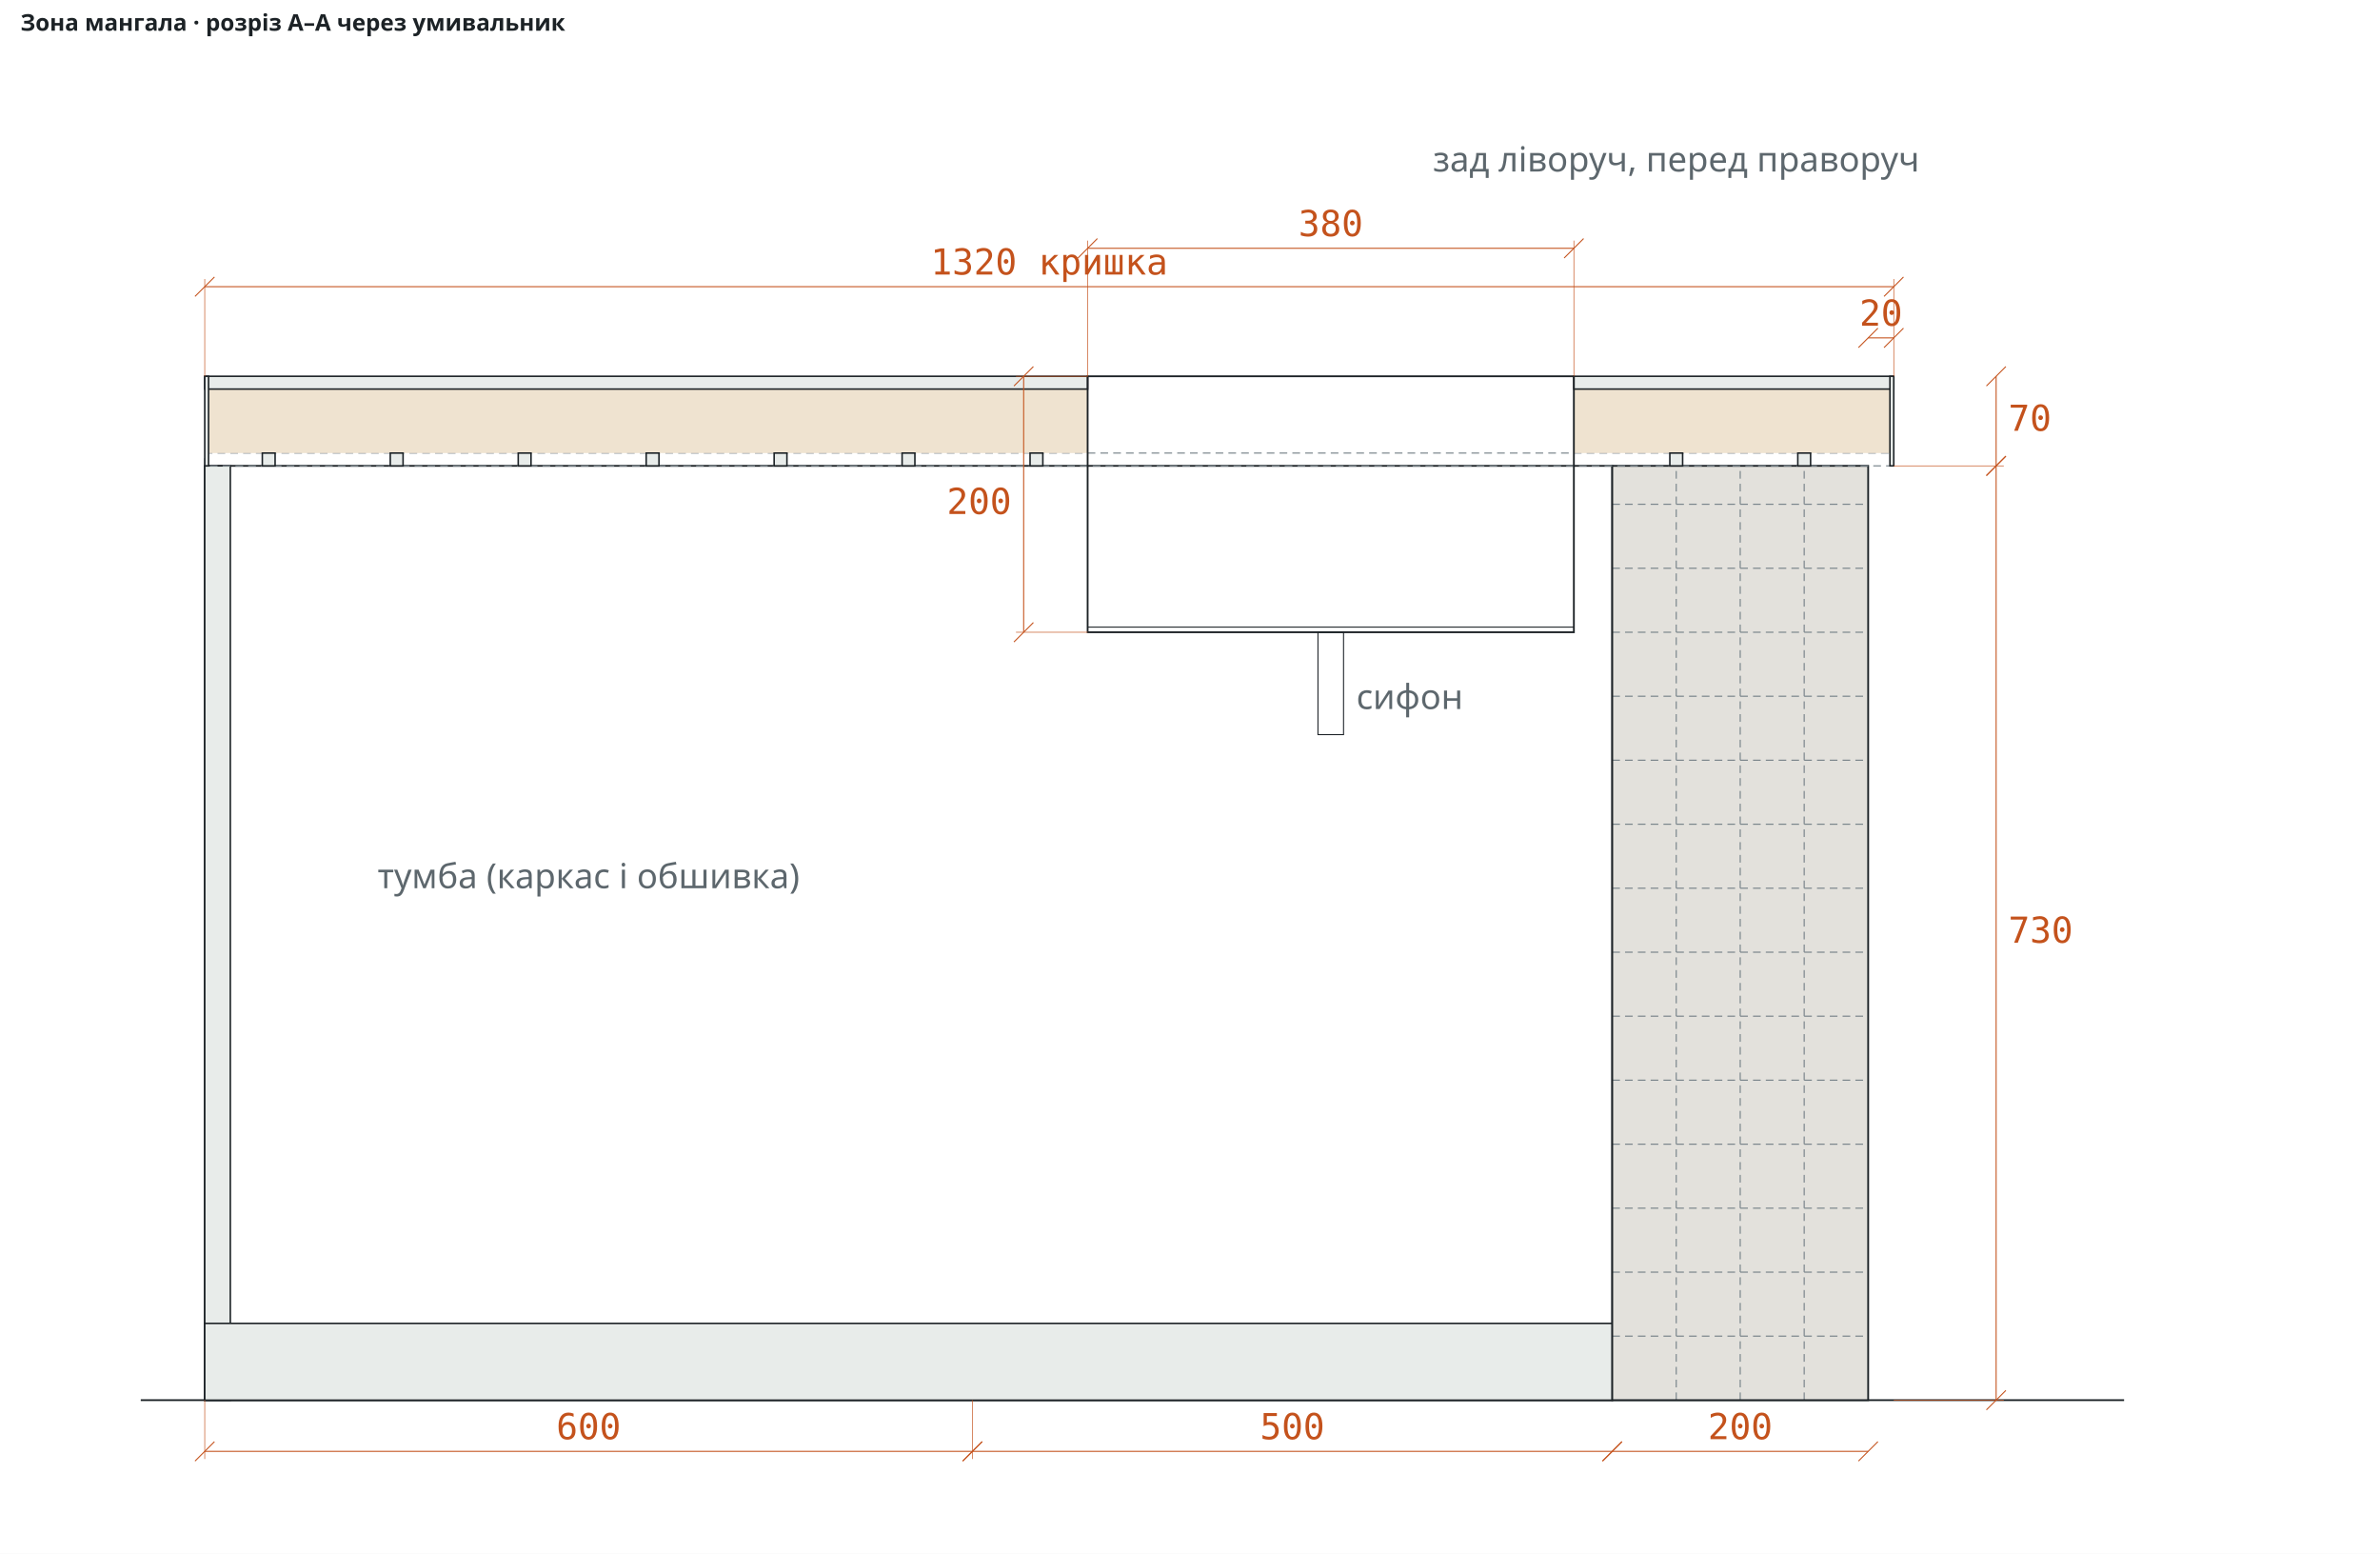
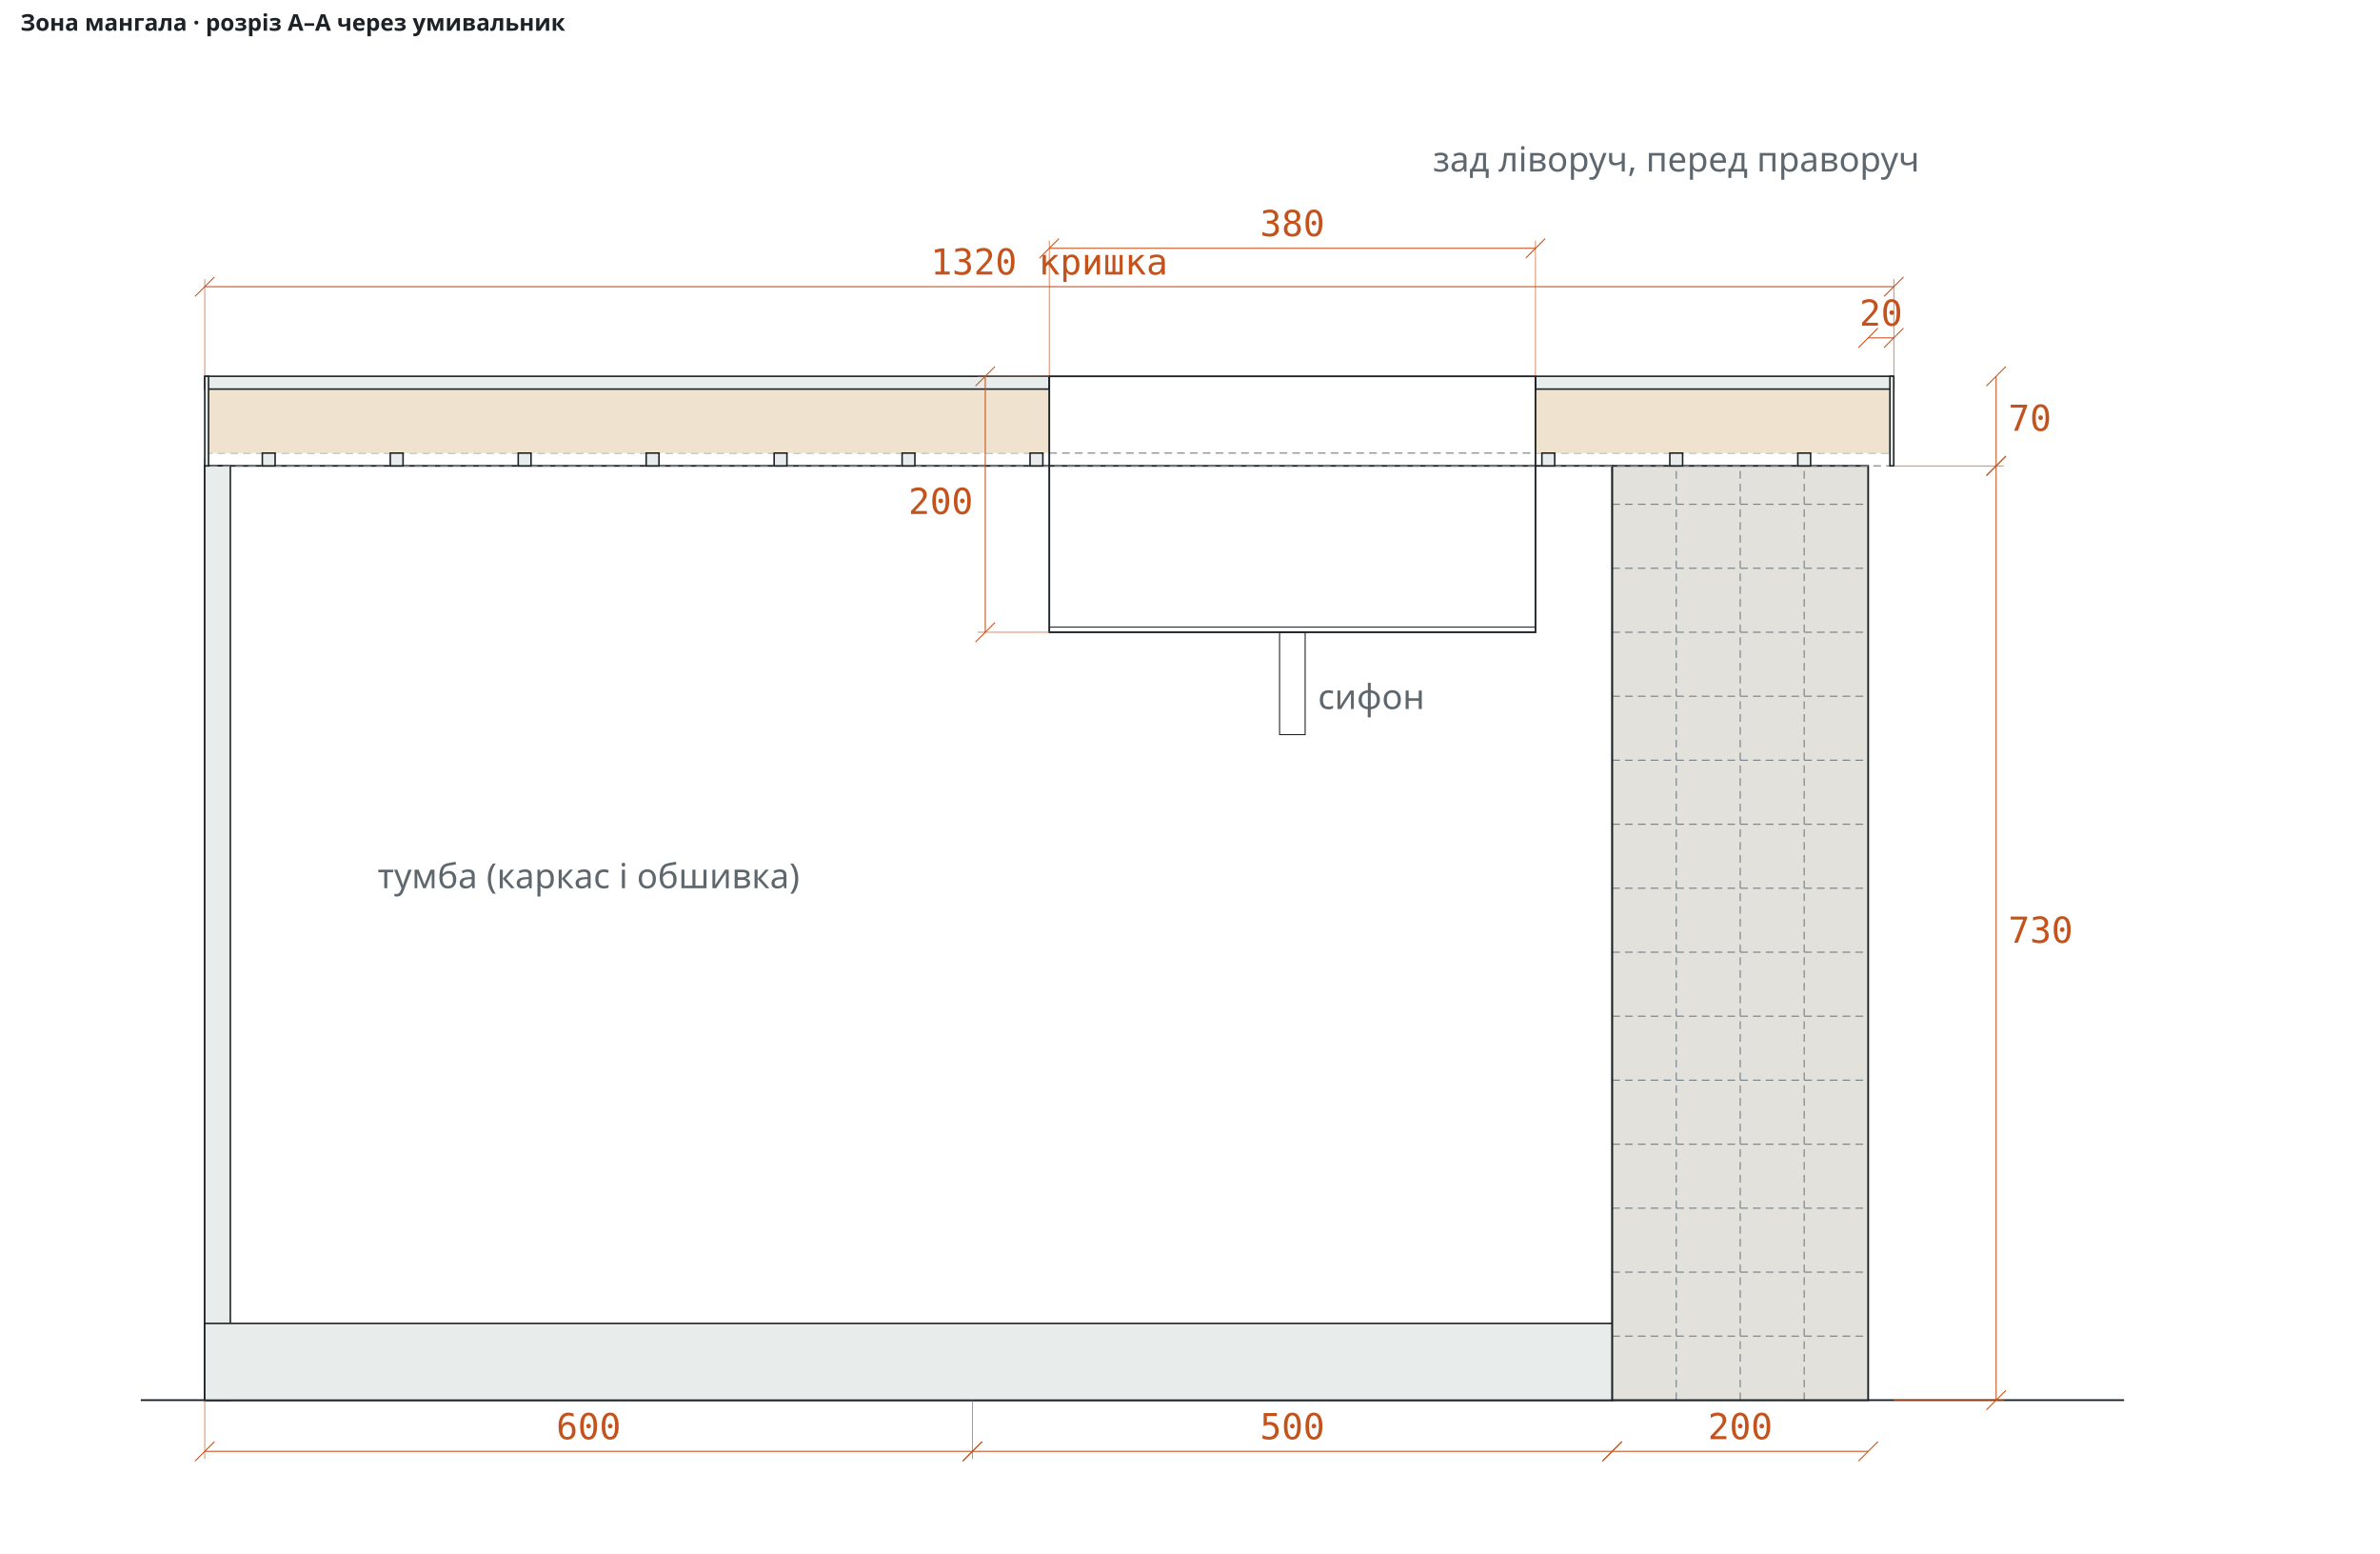
<svg xmlns="http://www.w3.org/2000/svg" viewBox="0 0 1860 1214" width="1860" height="1214">
  <style>.ol{fill:none;stroke:#1c2226;stroke-width:1.4}.thin{stroke-width:.8}.hid{fill:none;stroke:#7b868c;stroke-width:.9;stroke-dasharray:6 4}.cl{stroke:#7b868c;stroke-width:.7;stroke-dasharray:14 3 2 3}.brick{fill:#efe3d0;stroke:none}.stone{fill:#e3e1dc;stroke:#7b868c;stroke-width:.6}.fill{fill:#e8ecea;stroke:#1c2226;stroke-width:1.2}.dim{stroke:#c4521c;stroke-width:.8}.ext{stroke:#c4521c;stroke-width:.5}.lead{stroke:#5d676d;stroke-width:.7}.dt{fill:#c4521c;font:500 15px "IBM Plex Mono",Consolas,monospace}.note{fill:#5d676d;font:14px "IBM Plex Sans",Segoe UI,sans-serif}.lt{fill:#1c2226;font:13px "IBM Plex Sans",Segoe UI,sans-serif}.bub{fill:#fff;stroke:#1c2226;stroke-width:1}.bt{fill:#1c2226;font:600 13px "IBM Plex Mono",Consolas,monospace}.ttl{fill:#1c2226;font:600 18px "IBM Plex Sans",Segoe UI,sans-serif}</style>
  <rect width="100%" height="100%" fill="#ffffff" />
  <text class="ttl" x="16" y="24">Зона мангала · розріз А–А через умивальник</text>
  <g transform="translate(0 34)">
    <line class="ol" x1="110.0" y1="1060.0" x2="1660.0" y2="1060.0" />
    <rect class="ol" x="160.0" y="330.0" width="1100.0" height="730.0" />
    <rect class="fill" x="160.0" y="330.0" width="20.0" height="730.0" />
    <rect class="fill" x="160.0" y="1000.0" width="1100.0" height="60.0" />
    <text class="note" x="460.0" y="660.0" text-anchor="middle" style="font-size:27px">тумба (каркас і обшивка)</text>
    <rect class="stone" x="1260.0" y="330.0" width="200.0" height="730.0" />
    <line class="hid" x1="1310.0" y1="1060.0" x2="1310.0" y2="330.0" />
    <line class="hid" x1="1360.0" y1="1060.0" x2="1360.0" y2="330.0" />
    <line class="hid" x1="1410.0" y1="1060.0" x2="1410.0" y2="330.0" />
    <line class="hid" x1="1260.0" y1="1010.0" x2="1460.0" y2="1010.0" />
    <line class="hid" x1="1260.0" y1="960.0" x2="1460.0" y2="960.0" />
    <line class="hid" x1="1260.0" y1="910.0" x2="1460.0" y2="910.0" />
    <line class="hid" x1="1260.0" y1="860.0" x2="1460.0" y2="860.0" />
    <line class="hid" x1="1260.0" y1="810.0" x2="1460.0" y2="810.0" />
    <line class="hid" x1="1260.0" y1="760.0" x2="1460.0" y2="760.0" />
    <line class="hid" x1="1260.0" y1="710.0" x2="1460.0" y2="710.0" />
    <line class="hid" x1="1260.0" y1="660.0" x2="1460.0" y2="660.0" />
    <line class="hid" x1="1260.0" y1="610.0" x2="1460.0" y2="610.0" />
    <line class="hid" x1="1260.0" y1="560.0" x2="1460.0" y2="560.0" />
    <line class="hid" x1="1260.0" y1="510.0" x2="1460.0" y2="510.0" />
    <line class="hid" x1="1260.0" y1="460.0" x2="1460.0" y2="460.0" />
    <line class="hid" x1="1260.0" y1="410.0" x2="1460.0" y2="410.0" />
    <line class="hid" x1="1260.0" y1="360.0" x2="1460.0" y2="360.0" />
    <rect class="ol" x="1260.0" y="330.0" width="200.0" height="730.0" />
    <rect class="hid" x="160.0" y="320.0" width="1320.0" height="10.0" />
-     <rect class="brick" x="160.0" y="270.0" width="690.0" height="50.0" />
-     <rect class="brick" x="1230.0" y="270.0" width="250.0" height="50.0" />
-     <rect class="fill" x="160.0" y="260.0" width="690.0" height="10.0" />
-     <rect class="fill" x="1230.0" y="260.0" width="250.0" height="10.0" />
+     <rect class="brick" x="160.0" y="270.0" width="660.0" height="50.0" />
+     <rect class="brick" x="1200.0" y="270.0" width="280.0" height="50.0" />
+     <rect class="fill" x="160.0" y="260.0" width="660.0" height="10.0" />
+     <rect class="fill" x="1200.0" y="260.0" width="280.0" height="10.0" />
    <rect class="fill" x="160.0" y="260.0" width="3.0" height="70.0" />
    <rect class="fill" x="1477.0" y="260.0" width="3.0" height="70.0" />
    <rect class="fill" x="205.0" y="320.0" width="10.0" height="10.0" />
    <rect class="fill" x="305.0" y="320.0" width="10.0" height="10.0" />
    <rect class="fill" x="405.0" y="320.0" width="10.0" height="10.0" />
    <rect class="fill" x="505.0" y="320.0" width="10.0" height="10.0" />
    <rect class="fill" x="605.0" y="320.0" width="10.0" height="10.0" />
    <rect class="fill" x="705.0" y="320.0" width="10.0" height="10.0" />
    <rect class="fill" x="805.0" y="320.0" width="10.0" height="10.0" />
+     <rect class="fill" x="1205.0" y="320.0" width="10.0" height="10.0" />
    <rect class="fill" x="1305.0" y="320.0" width="10.0" height="10.0" />
    <rect class="fill" x="1405.0" y="320.0" width="10.0" height="10.0" />
-     <rect class="ol" x="850.0" y="260.0" width="380.0" height="200.0" />
-     <line class="ol thin" x1="850.0" y1="456.0" x2="1230.0" y2="456.0" />
-     <rect class="ol thin" x="1030.0" y="460.0" width="20.0" height="80.0" />
-     <text class="note" x="1060.0" y="520.0" text-anchor="start" style="font-size:27px">сифон</text>
+     <rect class="ol" x="820.0" y="260.0" width="380.0" height="200.0" />
+     <line class="ol thin" x1="820.0" y1="456.0" x2="1200.0" y2="456.0" />
+     <rect class="ol thin" x="1000.0" y="460.0" width="20.0" height="80.0" />
+     <text class="note" x="1030.0" y="520.0" text-anchor="start" style="font-size:27px">сифон</text>
    <line class="ext" x1="160.0" y1="1060.0" x2="160.0" y2="1106.0" />
    <line class="ext" x1="760.0" y1="1060.0" x2="760.0" y2="1106.0" />
    <line class="dim" x1="160.0" y1="1100.0" x2="760.0" y2="1100.0" />
    <line class="dim" x1="152.4" y1="1107.6" x2="167.6" y2="1092.4" />
    <line class="dim" x1="752.4" y1="1107.6" x2="767.6" y2="1092.4" />
    <text class="dt" x="460.0" y="1090.5" text-anchor="middle" style="font-size:28px">600</text>
    <line class="dim" x1="760.0" y1="1100.0" x2="1260.0" y2="1100.0" />
    <line class="dim" x1="752.4" y1="1107.6" x2="767.6" y2="1092.4" />
    <line class="dim" x1="1252.4" y1="1107.6" x2="1267.6" y2="1092.4" />
    <text class="dt" x="1010.0" y="1090.5" text-anchor="middle" style="font-size:28px">500</text>
    <line class="dim" x1="1260.0" y1="1100.0" x2="1460.0" y2="1100.0" />
    <line class="dim" x1="1252.4" y1="1107.6" x2="1267.6" y2="1092.4" />
    <line class="dim" x1="1452.4" y1="1107.6" x2="1467.6" y2="1092.4" />
    <text class="dt" x="1360.0" y="1090.5" text-anchor="middle" style="font-size:28px">200</text>
    <line class="ext" x1="160.0" y1="260.0" x2="160.0" y2="184.0" />
    <line class="ext" x1="1480.0" y1="260.0" x2="1480.0" y2="184.0" />
    <line class="dim" x1="160.0" y1="190.0" x2="1480.0" y2="190.0" />
    <line class="dim" x1="152.4" y1="197.6" x2="167.6" y2="182.4" />
    <line class="dim" x1="1472.4" y1="197.6" x2="1487.6" y2="182.4" />
    <text class="dt" x="820.0" y="180.5" text-anchor="middle" style="font-size:28px">1320 кришка</text>
    <line class="dim" x1="1460.0" y1="230.0" x2="1480.0" y2="230.0" />
    <line class="dim" x1="1452.4" y1="237.6" x2="1467.6" y2="222.4" />
    <line class="dim" x1="1472.4" y1="237.6" x2="1487.6" y2="222.4" />
    <text class="dt" x="1470.0" y="220.5" text-anchor="middle" style="font-size:28px">20</text>
    <line class="ext" x1="1480.0" y1="1060.0" x2="1566.0" y2="1060.0" />
    <line class="ext" x1="1480.0" y1="330.0" x2="1566.0" y2="330.0" />
    <line class="dim" x1="1560.0" y1="1060.0" x2="1560.0" y2="330.0" />
    <line class="dim" x1="1552.4" y1="1067.6" x2="1567.6" y2="1052.4" />
    <line class="dim" x1="1552.4" y1="337.6" x2="1567.6" y2="322.4" />
    <text class="dt" x="1569.5" y="702.6" text-anchor="start" style="font-size:28px">730</text>
    <line class="dim" x1="1560.0" y1="330.0" x2="1560.0" y2="260.0" />
    <line class="dim" x1="1552.4" y1="337.6" x2="1567.6" y2="322.4" />
    <line class="dim" x1="1552.4" y1="267.6" x2="1567.6" y2="252.4" />
    <text class="dt" x="1569.5" y="302.6" text-anchor="start" style="font-size:28px">70</text>
-     <line class="ext" x1="850.0" y1="460.0" x2="794.0" y2="460.0" />
-     <line class="ext" x1="850.0" y1="260.0" x2="794.0" y2="260.0" />
-     <line class="dim" x1="800.0" y1="460.0" x2="800.0" y2="260.0" />
-     <line class="dim" x1="792.4" y1="467.6" x2="807.6" y2="452.4" />
-     <line class="dim" x1="792.4" y1="267.6" x2="807.6" y2="252.4" />
-     <text class="dt" x="790.5" y="367.6" text-anchor="end" style="font-size:28px">200</text>
-     <line class="ext" x1="850.0" y1="260.0" x2="850.0" y2="154.0" />
-     <line class="ext" x1="1230.0" y1="260.0" x2="1230.0" y2="154.0" />
-     <line class="dim" x1="850.0" y1="160.0" x2="1230.0" y2="160.0" />
-     <line class="dim" x1="842.4" y1="167.6" x2="857.6" y2="152.4" />
-     <line class="dim" x1="1222.4" y1="167.6" x2="1237.6" y2="152.4" />
-     <text class="dt" x="1040.0" y="150.5" text-anchor="middle" style="font-size:28px">380</text>
+     <line class="ext" x1="820.0" y1="460.0" x2="764.0" y2="460.0" />
+     <line class="ext" x1="820.0" y1="260.0" x2="764.0" y2="260.0" />
+     <line class="dim" x1="770.0" y1="460.0" x2="770.0" y2="260.0" />
+     <line class="dim" x1="762.4" y1="467.6" x2="777.6" y2="452.4" />
+     <line class="dim" x1="762.4" y1="267.6" x2="777.6" y2="252.4" />
+     <text class="dt" x="760.5" y="367.6" text-anchor="end" style="font-size:28px">200</text>
+     <line class="ext" x1="820.0" y1="260.0" x2="820.0" y2="154.0" />
+     <line class="ext" x1="1200.0" y1="260.0" x2="1200.0" y2="154.0" />
+     <line class="dim" x1="820.0" y1="160.0" x2="1200.0" y2="160.0" />
+     <line class="dim" x1="812.4" y1="167.6" x2="827.6" y2="152.4" />
+     <line class="dim" x1="1192.4" y1="167.6" x2="1207.6" y2="152.4" />
+     <text class="dt" x="1010.0" y="150.5" text-anchor="middle" style="font-size:28px">380</text>
    <text class="note" x="1310.0" y="100.0" text-anchor="middle" style="font-size:27px">зад ліворуч, перед праворуч</text>
  </g>
</svg>
